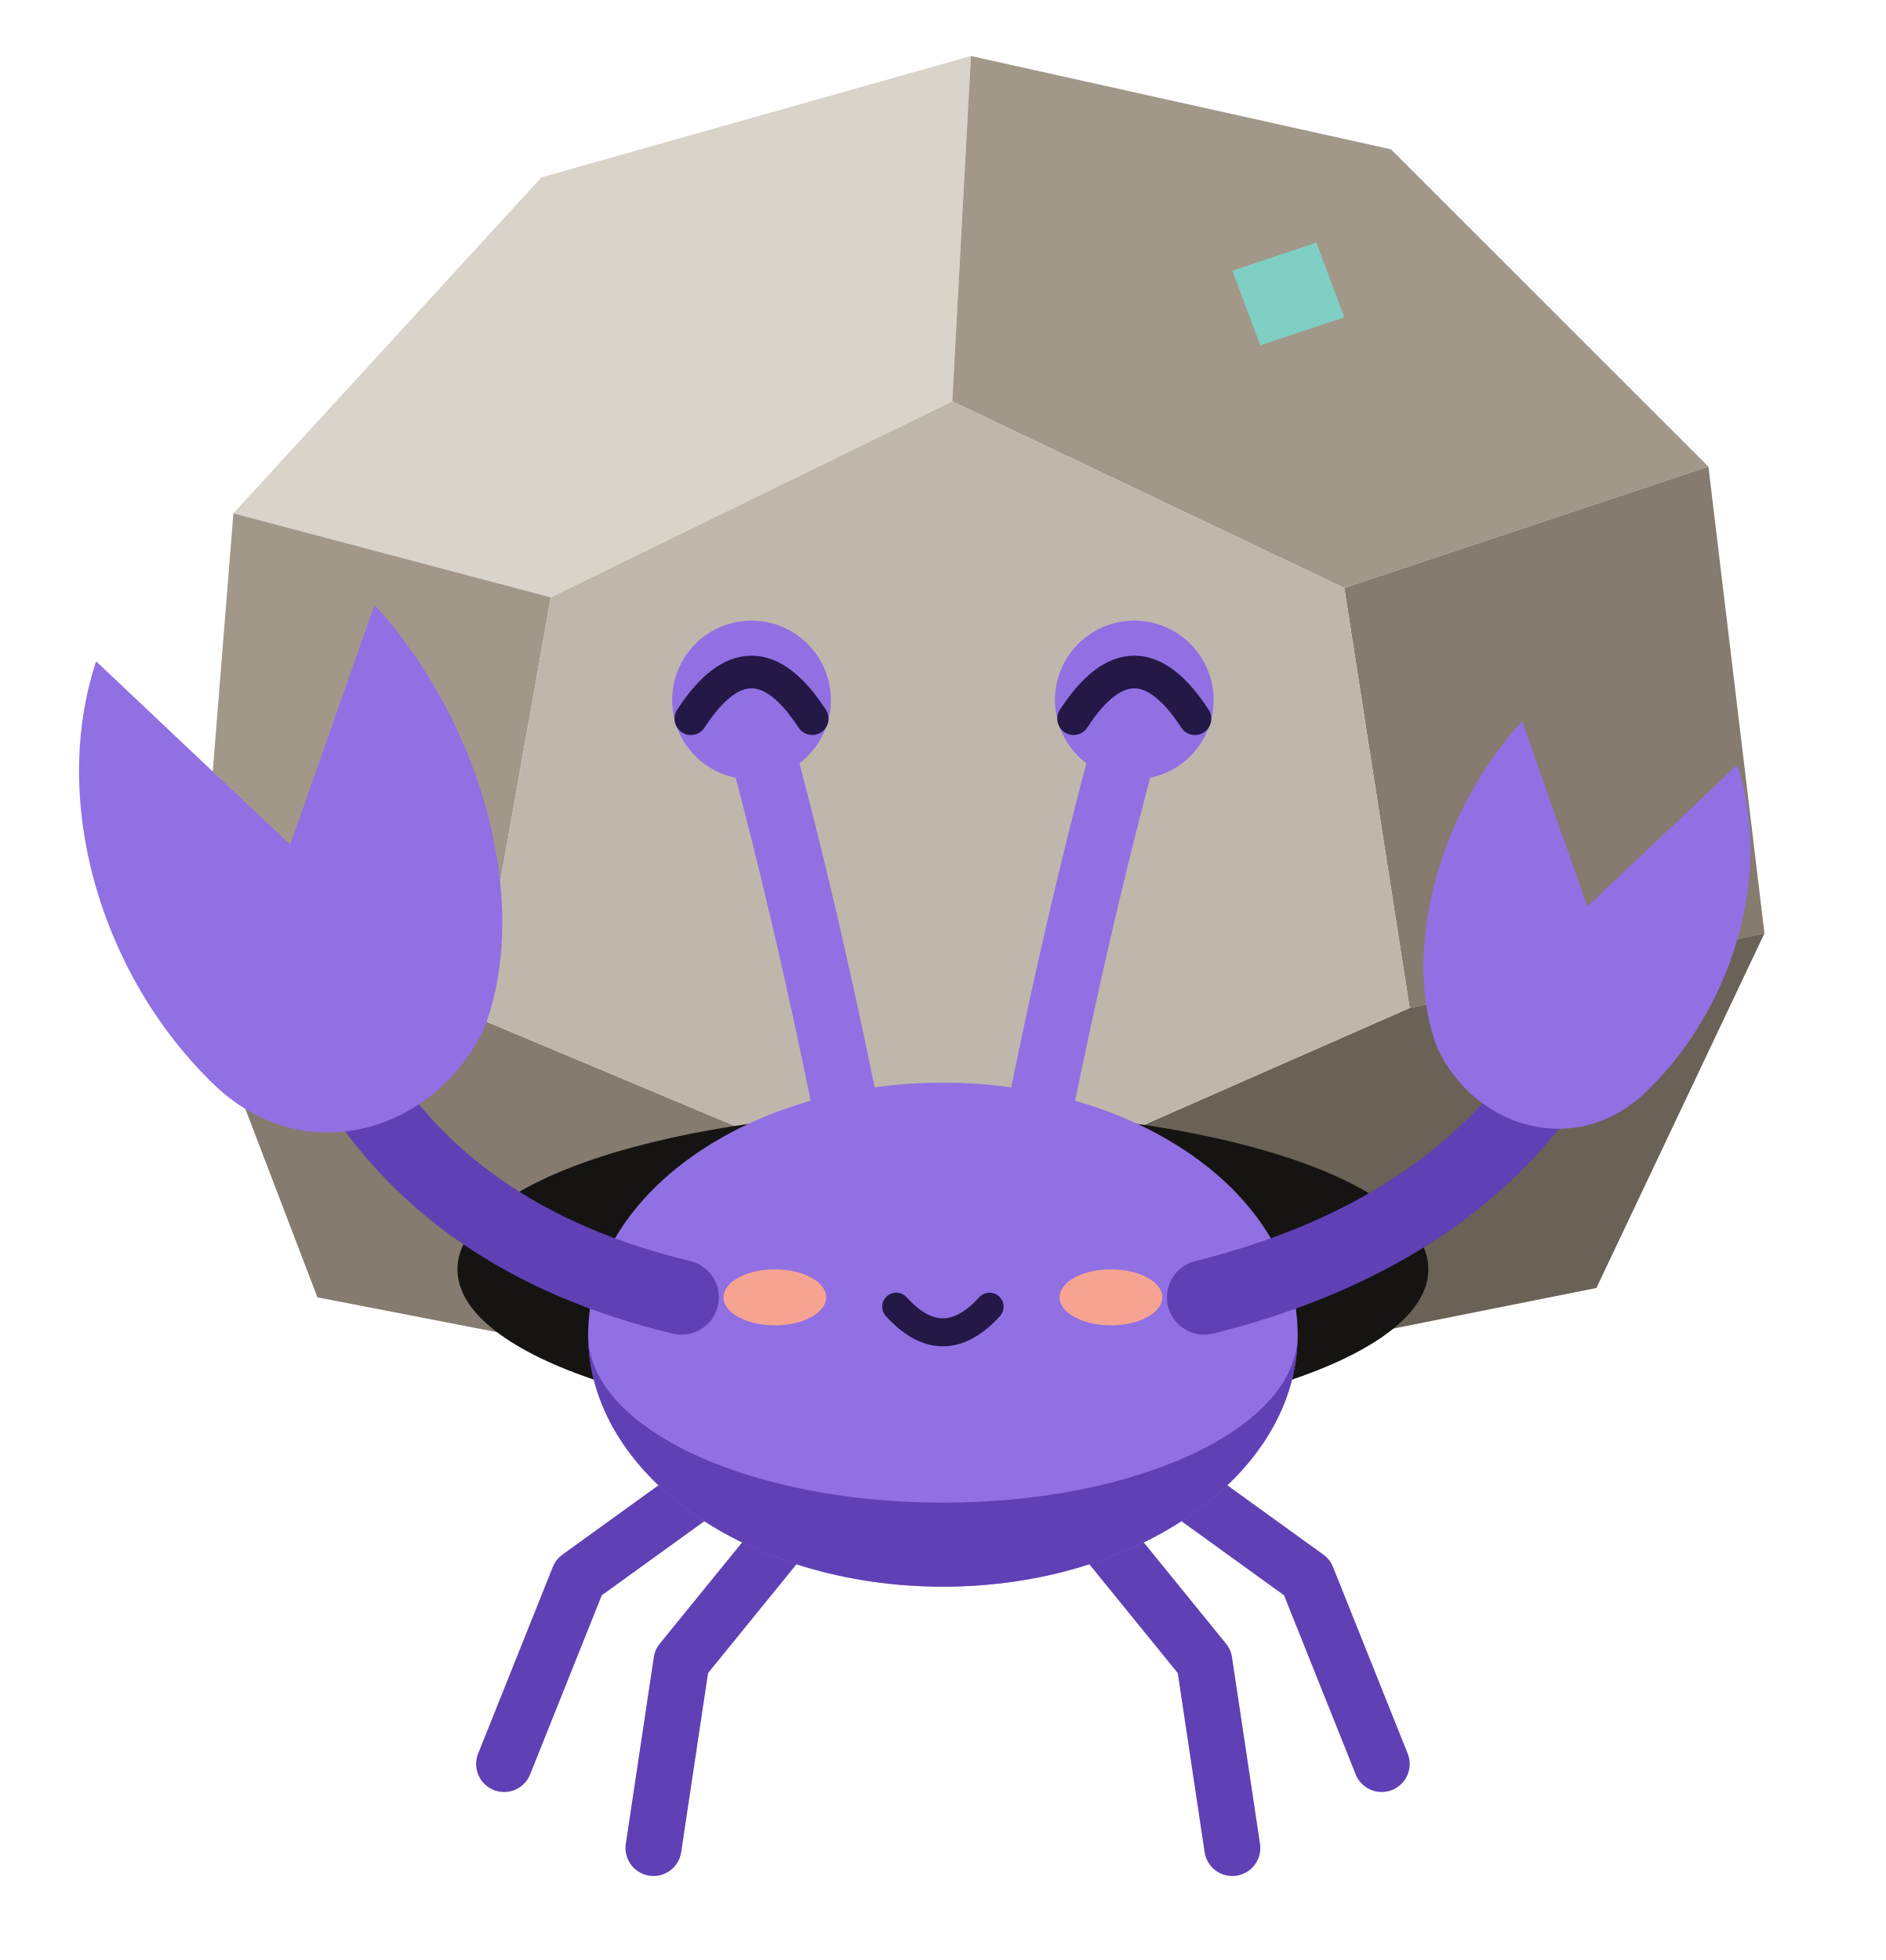
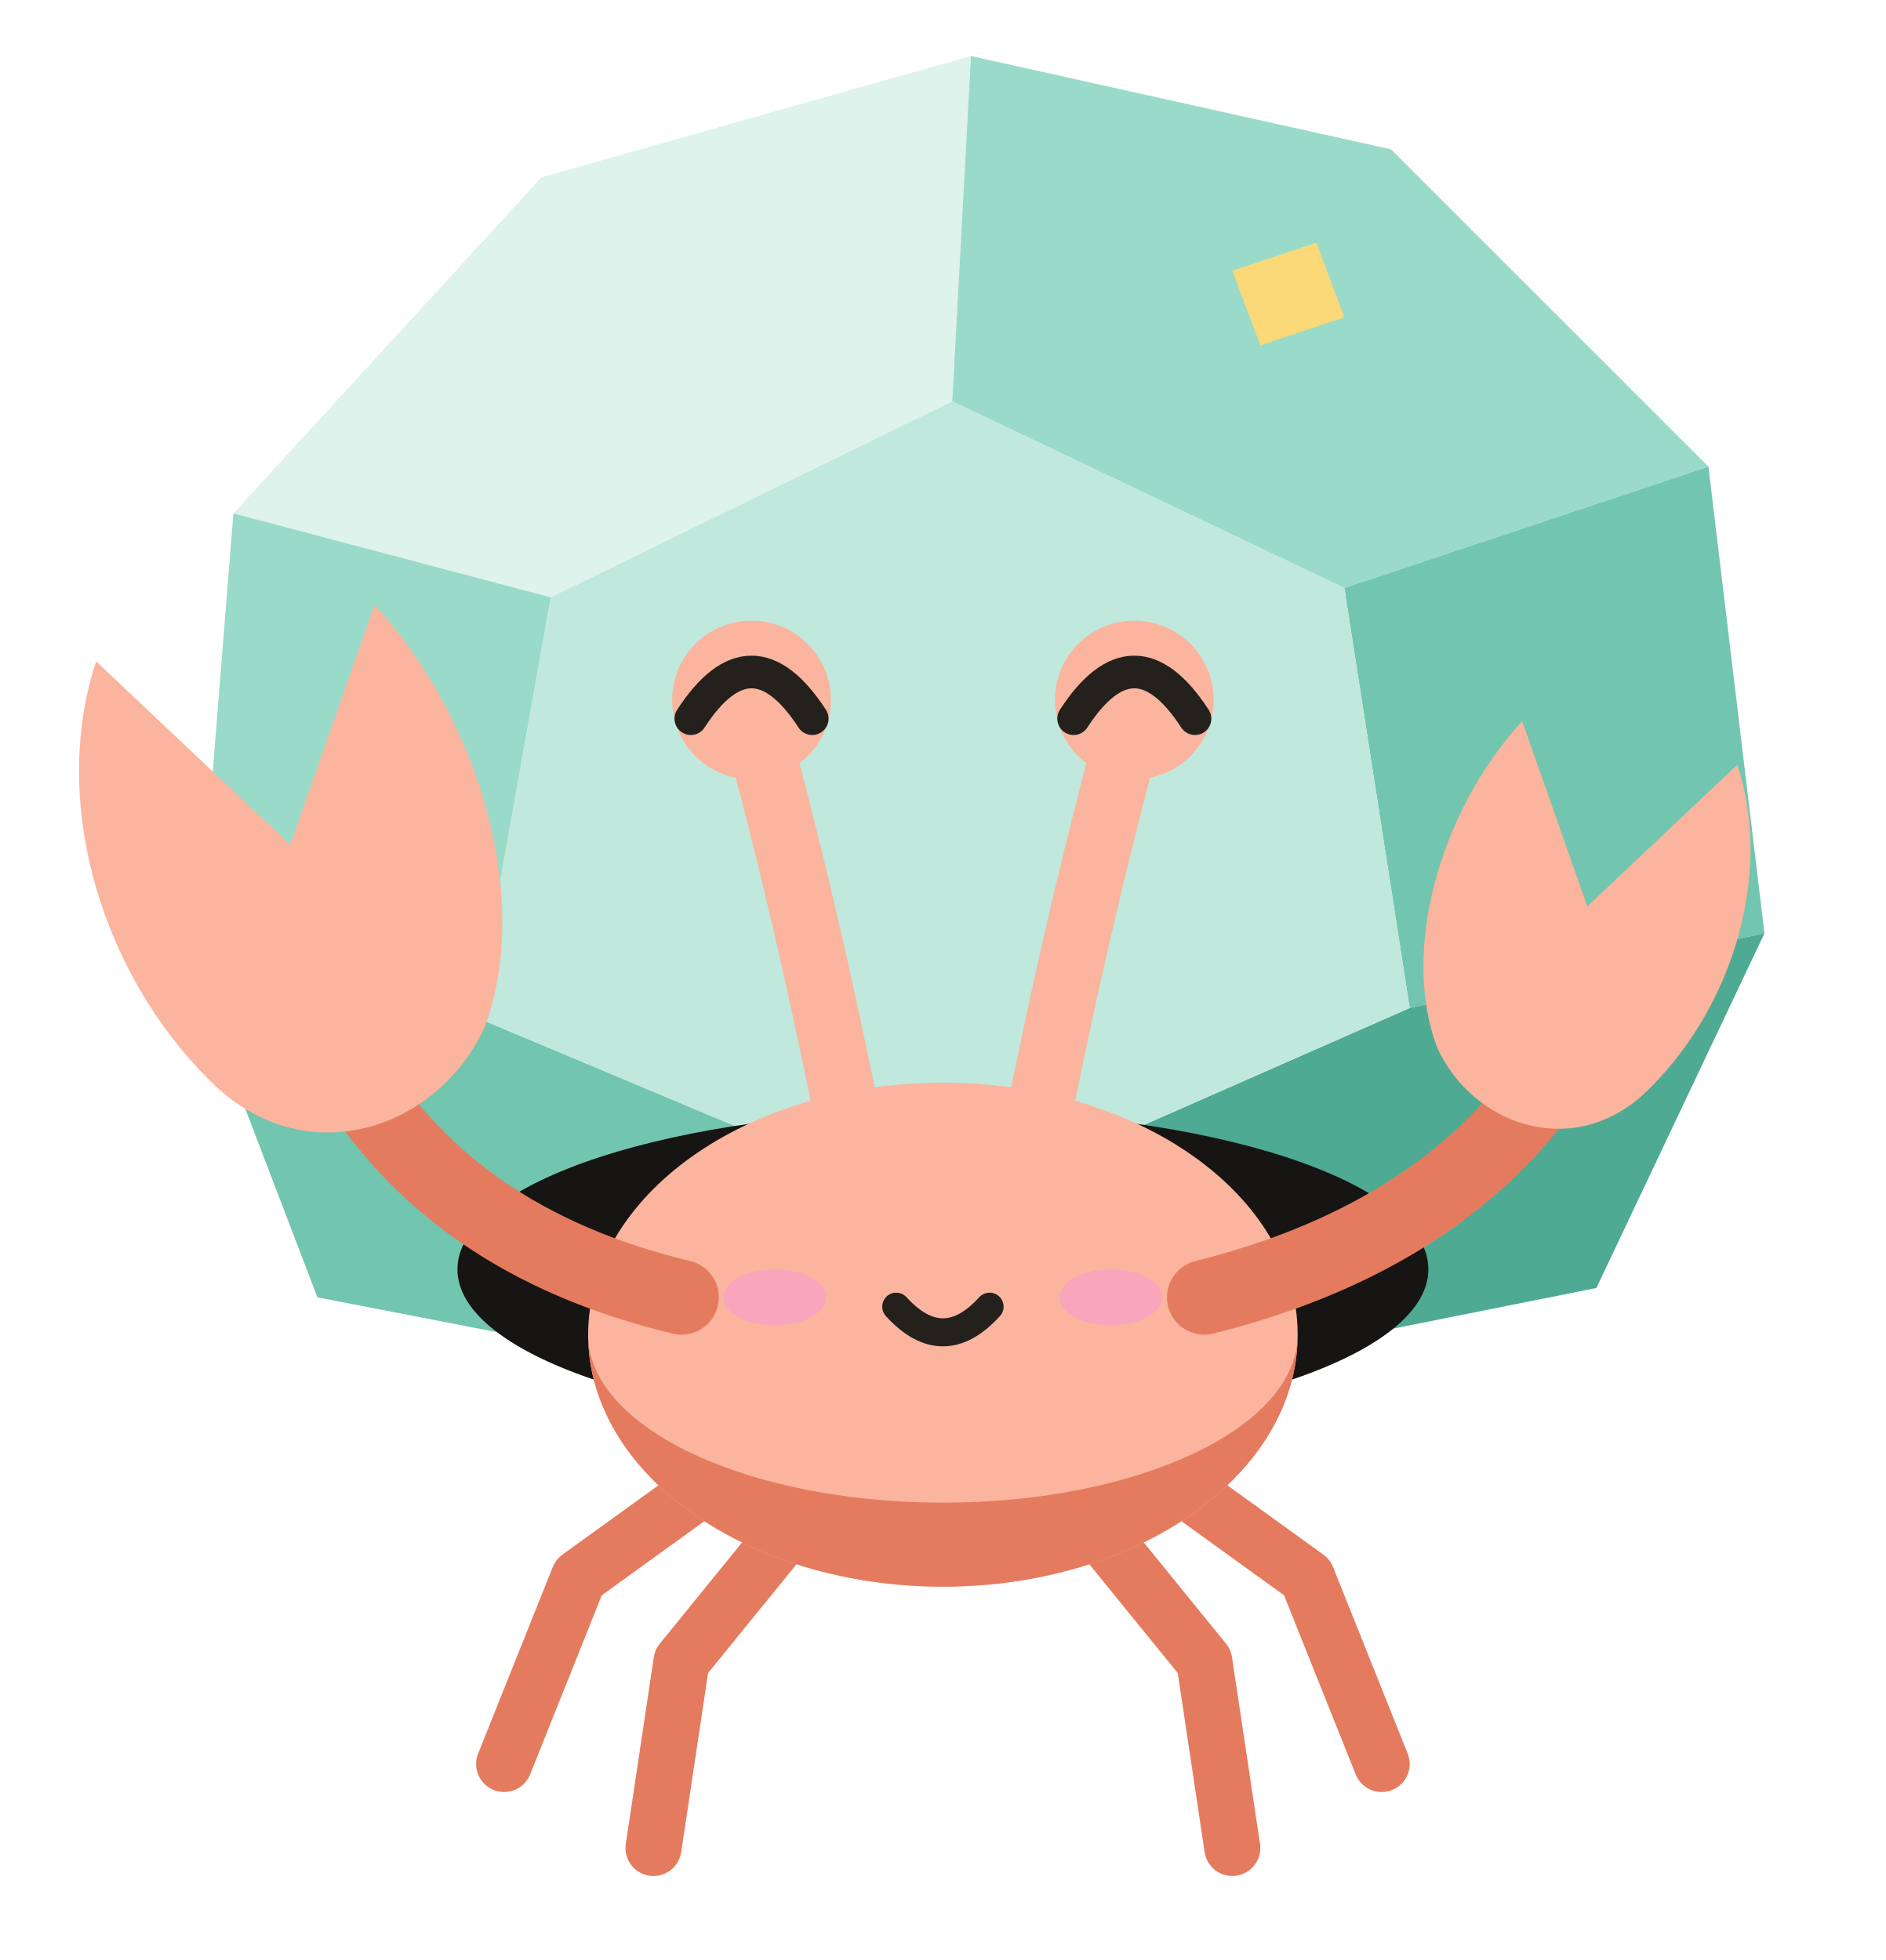
<svg xmlns="http://www.w3.org/2000/svg" viewBox="54 40 404 420" width="404" height="420">
  <g id="shell-stone">
-     <polygon points="104,150 170,78 262,52 258,126 172,168" fill="#D9D3CA" />
-     <polygon points="262,52 352,72 420,140 342,166 258,126" fill="#A2988A" />
-     <polygon points="96,250 104,150 172,168 156,258" fill="#A2988A" />
-     <polygon points="420,140 432,240 356,256 342,166" fill="#857B6E" />
-     <polygon points="432,240 396,316 256,344 256,300 356,256" fill="#6A6157" />
-     <polygon points="256,344 122,318 96,250 156,258 256,300" fill="#857B6E" />
-     <polygon points="172,168 258,126 342,166 356,256 256,300 156,258" fill="#BFB7AB" />
-     <polygon points="318,98 336,92 342,108 324,114" fill="#7FCFC4" />
-     <ellipse cx="256" cy="312" rx="104" ry="34" fill="#161412" />
+     <polygon points="104,150 170,78 262,52 258,126 172,168" fill="#DDF3EC" />
+     <polygon points="262,52 352,72 420,140 342,166 258,126" fill="#9ADAC8" />
+     <polygon points="96,250 104,150 172,168 156,258" fill="#9ADAC8" />
+     <polygon points="420,140 432,240 356,256 342,166" fill="#72C5AF" />
+     <polygon points="432,240 396,316 256,344 256,300 356,256" fill="#4FAA93" />
+     <polygon points="256,344 122,318 96,250 156,258 256,300" fill="#72C5AF" />
+     <polygon points="172,168 258,126 342,166 356,256 256,300 156,258" fill="#C0E8DC" />
+     <polygon points="318,98 336,92 342,108 324,114" fill="#FBD878" />
+     <ellipse cx="256" cy="312" rx="104" ry="34" fill="#171513" />
  </g>
  <g id="legs-stand">
-     <g fill="none" stroke-width="12" stroke-linecap="round" stroke-linejoin="round" stroke="#6040B5">
+     <g fill="none" stroke-width="12" stroke-linecap="round" stroke-linejoin="round" stroke="#E57B5E">
      <path d="M214,352 L178,378 L162,418" />
      <path d="M226,364 L200,396 L194,436" />
      <path d="M298,352 L334,378 L350,418" />
      <path d="M286,364 L312,396 L318,436" />
    </g>
  </g>
  <g id="body-base">
-     <ellipse cx="256" cy="326" rx="76" ry="54" fill="#9170E3" />
-     <path d="M180,326 A76,54 0 0 0 332,326 A76,36 0 0 1 180,326 Z" fill="#6040B5" />
+     <ellipse cx="256" cy="326" rx="76" ry="54" fill="#FBB49E" />
+     <path d="M180,326 A76,54 0 0 0 332,326 A76,36 0 0 1 180,326 Z" fill="#E57B5E" />
  </g>
  <g id="stalks-up">
-     <g fill="none" stroke-width="14" stroke-linecap="round" stroke="#9170E3">
+     <g fill="none" stroke-width="14" stroke-linecap="round" stroke="#FBB49E">
      <path d="M238,292 Q228,240 216,196" />
      <path d="M274,292 Q284,240 296,196" />
    </g>
  </g>
  <g id="eyes-happy">
-     <circle cx="215" cy="190" r="17" fill="#9170E3" />
-     <circle cx="297" cy="190" r="17" fill="#9170E3" />
-     <g fill="none" stroke-width="7" stroke-linecap="round" stroke="#241846">
+     <circle cx="215" cy="190" r="17" fill="#FBB49E" />
+     <circle cx="297" cy="190" r="17" fill="#FBB49E" />
+     <g fill="none" stroke-width="7" stroke-linecap="round" stroke="#24211D">
      <path d="M202,194 Q215,174 228,194" />
      <path d="M284,194 Q297,174 310,194" />
    </g>
  </g>
  <g id="cheeks-blush">
-     <ellipse cx="220" cy="318" rx="11" ry="6" fill="#F7A391" />
-     <ellipse cx="292" cy="318" rx="11" ry="6" fill="#F7A391" />
+     <ellipse cx="220" cy="318" rx="11" ry="6" fill="#F9A5BC" />
+     <ellipse cx="292" cy="318" rx="11" ry="6" fill="#F9A5BC" />
  </g>
  <g id="mouth-smile">
-     <path fill="none" stroke-width="6" stroke-linecap="round" d="M246,320 Q256,331 266,320" stroke="#241846" />
+     <path fill="none" stroke-width="6" stroke-linecap="round" d="M246,320 Q256,331 266,320" stroke="#24211D" />
  </g>
  <g id="claws-raised">
-     <g fill="none" stroke-width="16" stroke-linecap="round" stroke="#6040B5">
+     <g fill="none" stroke-width="16" stroke-linecap="round" stroke="#E57B5E">
      <path d="M200,318 Q150,306 128,268" />
      <path d="M312,318 Q360,306 384,274" />
    </g>
-     <path transform="translate(124,244) rotate(-24) scale(1.1)" d="M-30,16 C-42,-12 -38,-48 -18,-70 L2,-22 L36,-58 C46,-28 40,8 22,26 C6,40 -20,38 -30,16 Z" fill="#9170E3" />
-     <path transform="translate(388,252) rotate(24) scale(-0.85,0.85)" d="M-30,16 C-42,-12 -38,-48 -18,-70 L2,-22 L36,-58 C46,-28 40,8 22,26 C6,40 -20,38 -30,16 Z" fill="#9170E3" />
+     <path transform="translate(124,244) rotate(-24) scale(1.1)" d="M-30,16 C-42,-12 -38,-48 -18,-70 L2,-22 L36,-58 C46,-28 40,8 22,26 C6,40 -20,38 -30,16 Z" fill="#FBB49E" />
+     <path transform="translate(388,252) rotate(24) scale(-0.85,0.85)" d="M-30,16 C-42,-12 -38,-48 -18,-70 L2,-22 L36,-58 C46,-28 40,8 22,26 C6,40 -20,38 -30,16 Z" fill="#FBB49E" />
  </g>
</svg>
